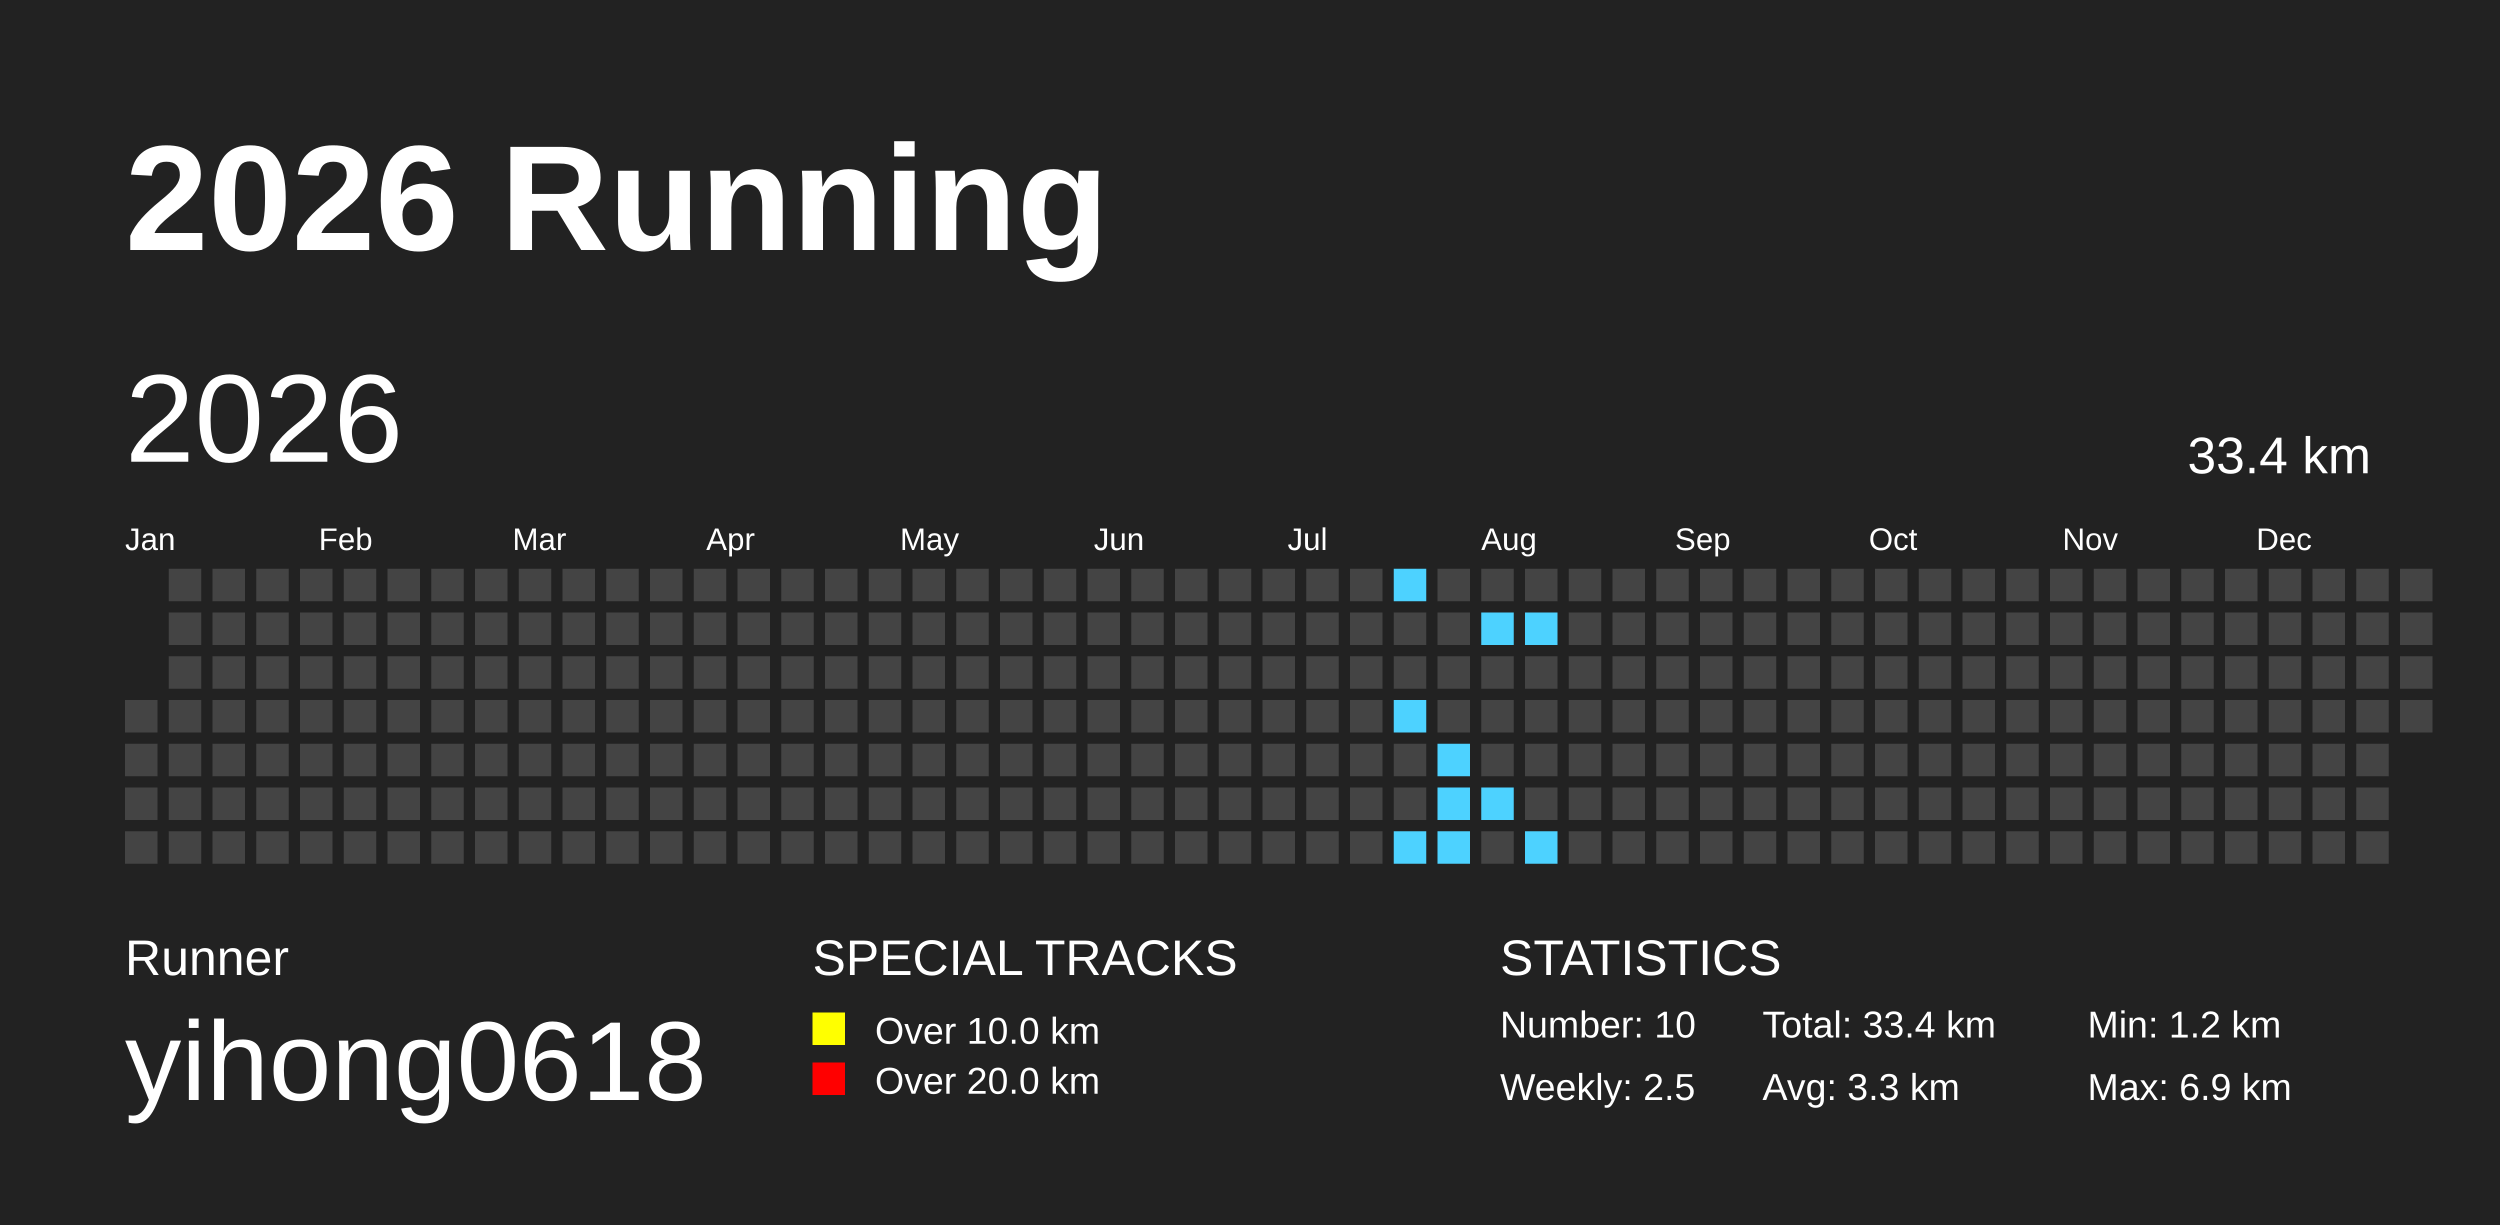
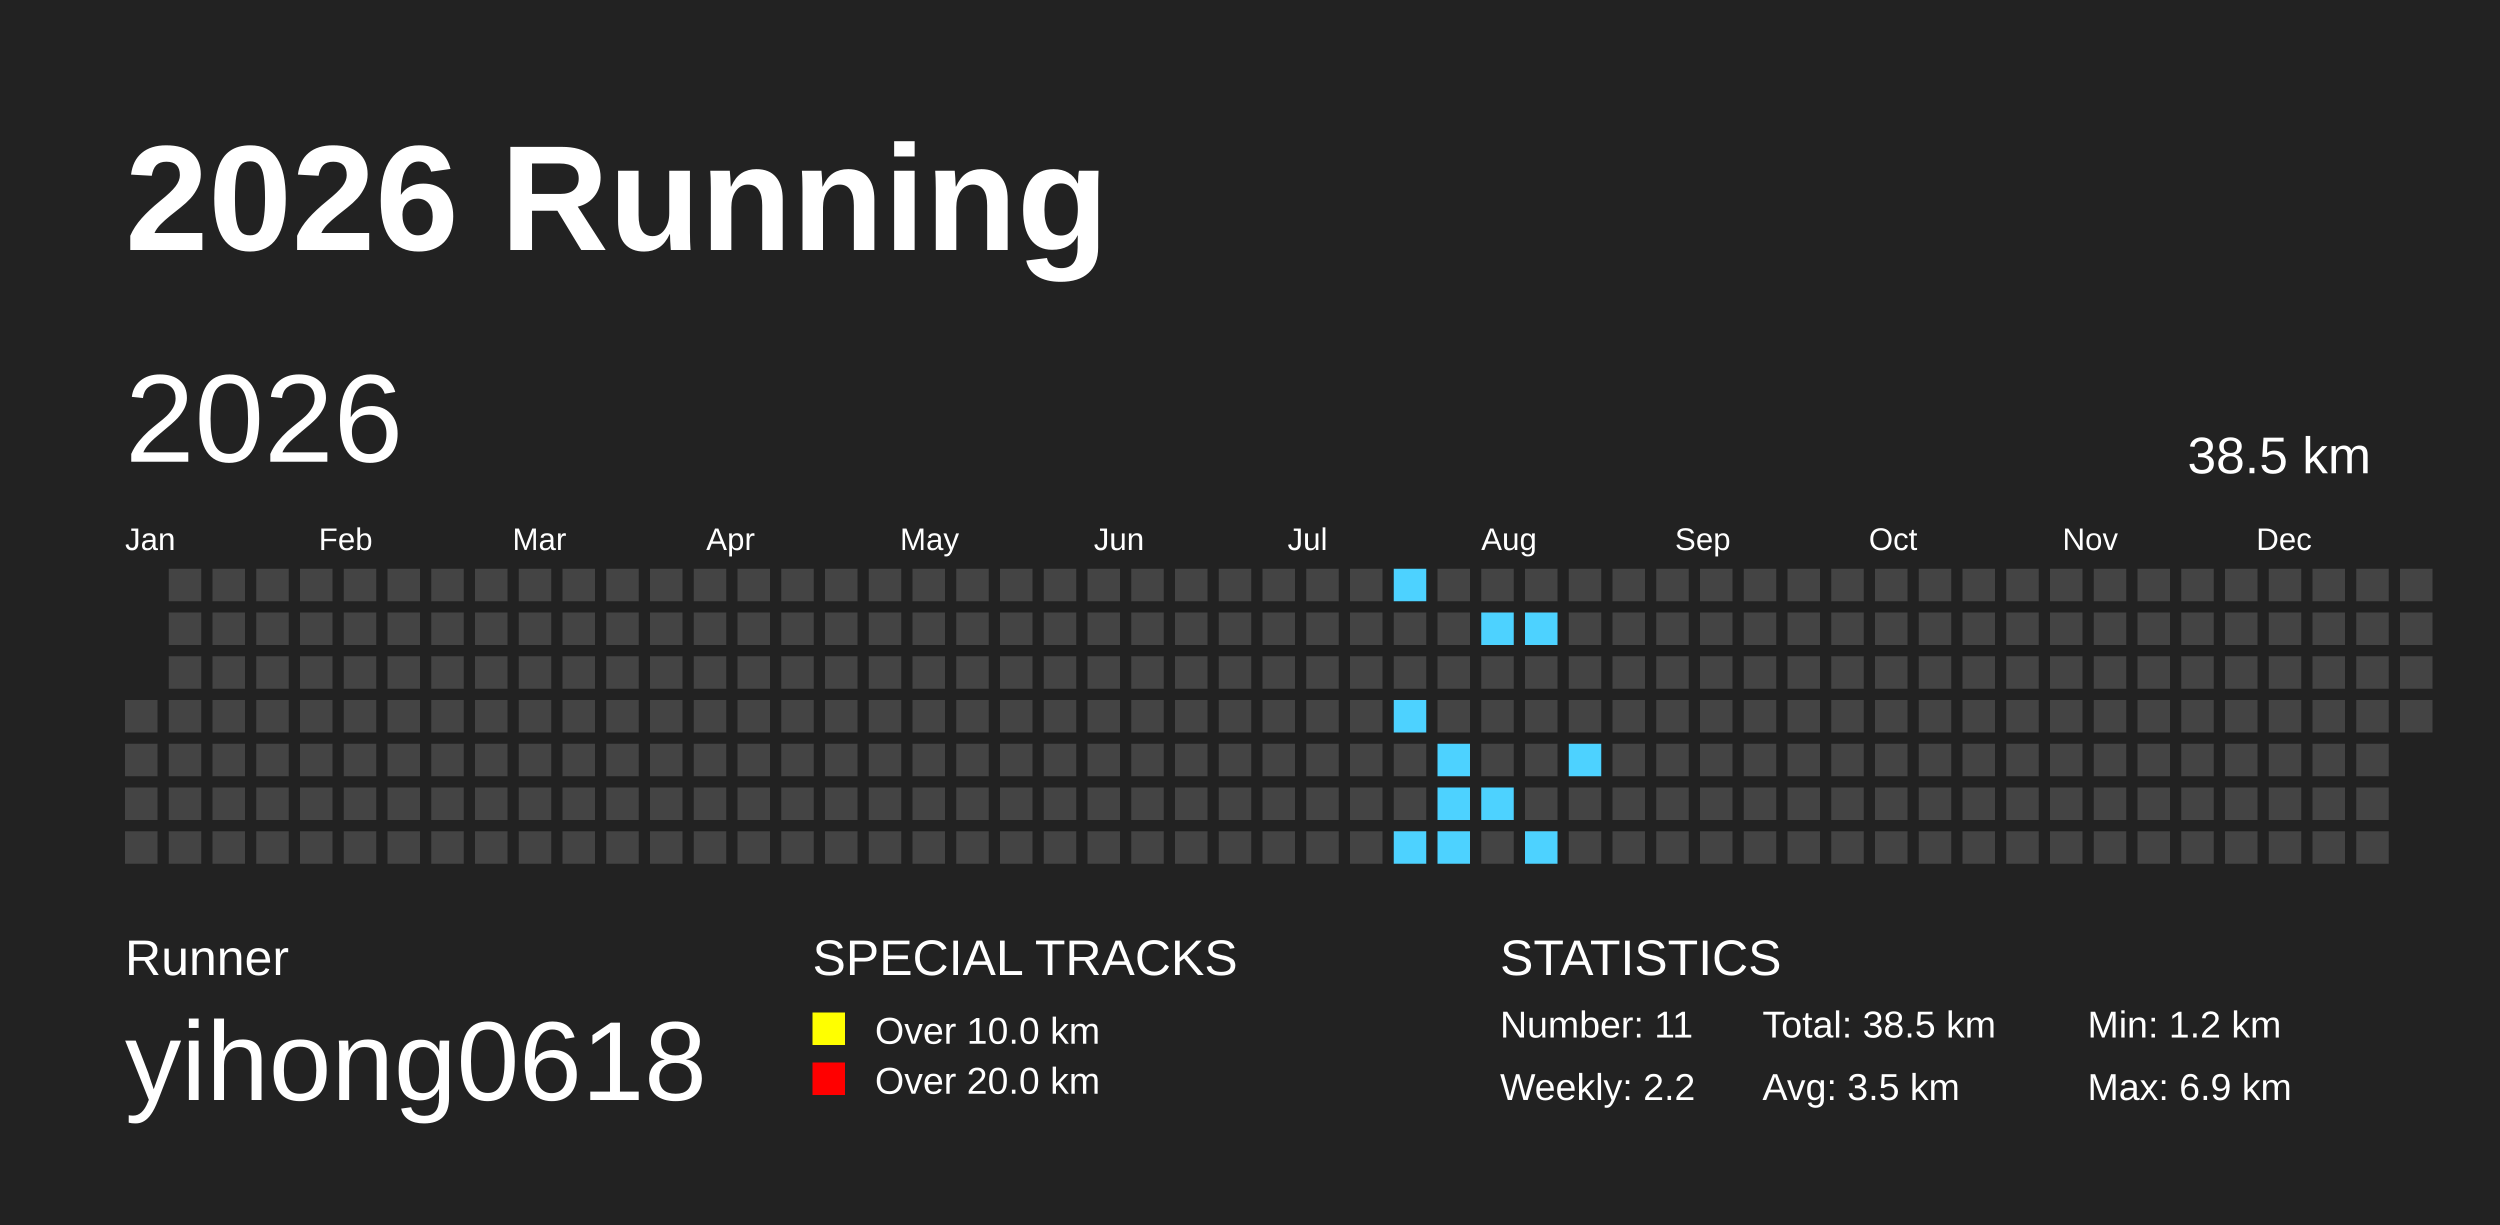
<svg xmlns="http://www.w3.org/2000/svg" baseProfile="full" height="98mm" version="1.1" viewBox="0,0,200,98" width="200mm">
  <defs />
  <rect fill="#222222" height="98" width="200" x="0" y="0" />
  <text fill="#FFFFFF" style="font-size:12px; font-family:Arial; font-weight:bold;" x="10" y="20">2026 Running</text>
  <text fill="#FFFFFF" style="font-size:4px; font-family:Arial" x="10" y="78">Runner</text>
  <text fill="#FFFFFF" style="font-size:9px; font-family:Arial" x="10" y="88">yihong0618</text>
  <text fill="#FFFFFF" style="font-size:4px; font-family:Arial" x="65" y="78">SPECIAL TRACKS</text>
  <rect fill="yellow" height="2.6" width="2.6" x="65" y="81" />
  <text fill="#FFFFFF" style="font-size:3px; font-family:Arial" x="70" y="83.5">Over 10.0 km</text>
  <rect fill="red" height="2.6" width="2.6" x="65" y="85" />
  <text fill="#FFFFFF" style="font-size:3px; font-family:Arial" x="70" y="87.5">Over 20.0 km</text>
  <text fill="#FFFFFF" style="font-size:4px; font-family:Arial" x="120" y="78">STATISTICS</text>
-   <text fill="#FFFFFF" style="font-size:3px; font-family:Arial" x="120" y="83">Number: 10</text>
-   <text fill="#FFFFFF" style="font-size:3px; font-family:Arial" x="120" y="88">Weekly: 2.5</text>
-   <text fill="#FFFFFF" style="font-size:3px; font-family:Arial" x="141" y="83">Total: 33.4 km</text>
-   <text fill="#FFFFFF" style="font-size:3px; font-family:Arial" x="141" y="88">Avg: 3.3 km</text>
+   <text fill="#FFFFFF" style="font-size:3px; font-family:Arial" x="120" y="83">Number: 11</text>
+   <text fill="#FFFFFF" style="font-size:3px; font-family:Arial" x="120" y="88">Weekly: 2.2</text>
+   <text fill="#FFFFFF" style="font-size:3px; font-family:Arial" x="141" y="83">Total: 38.5 km</text>
+   <text fill="#FFFFFF" style="font-size:3px; font-family:Arial" x="141" y="88">Avg: 3.5 km</text>
  <text fill="#FFFFFF" style="font-size:3px; font-family:Arial" x="167" y="83">Min: 1.2 km</text>
  <text fill="#FFFFFF" style="font-size:3px; font-family:Arial" x="167" y="88">Max: 6.9 km</text>
  <text dominant-baseline="hanging" fill="#FFFFFF" style="font-size:10.0px; font-family:Arial;" x="10" y="30">2026</text>
-   <text dominant-baseline="hanging" fill="#FFFFFF" style="font-size:4.125px; font-family:Arial;" x="175" y="35">33.4 km</text>
+   <text dominant-baseline="hanging" fill="#FFFFFF" style="font-size:4.125px; font-family:Arial;" x="175" y="35">38.5 km</text>
  <text fill="#FFFFFF" style="font-size:2.5px; font-family:Arial" x="10.0" y="44">Jan</text>
  <text fill="#FFFFFF" style="font-size:2.5px; font-family:Arial" x="25.5" y="44">Feb</text>
  <text fill="#FFFFFF" style="font-size:2.5px; font-family:Arial" x="41.0" y="44">Mar</text>
  <text fill="#FFFFFF" style="font-size:2.5px; font-family:Arial" x="56.5" y="44">Apr</text>
  <text fill="#FFFFFF" style="font-size:2.5px; font-family:Arial" x="72.0" y="44">May</text>
  <text fill="#FFFFFF" style="font-size:2.5px; font-family:Arial" x="87.5" y="44">Jun</text>
  <text fill="#FFFFFF" style="font-size:2.5px; font-family:Arial" x="103.0" y="44">Jul</text>
  <text fill="#FFFFFF" style="font-size:2.5px; font-family:Arial" x="118.5" y="44">Aug</text>
  <text fill="#FFFFFF" style="font-size:2.5px; font-family:Arial" x="134.0" y="44">Sep</text>
  <text fill="#FFFFFF" style="font-size:2.5px; font-family:Arial" x="149.5" y="44">Oct</text>
  <text fill="#FFFFFF" style="font-size:2.5px; font-family:Arial" x="165.0" y="44">Nov</text>
  <text fill="#FFFFFF" style="font-size:2.5px; font-family:Arial" x="180.5" y="44">Dec</text>
  <rect fill="#444444" height="2.6" width="2.6" x="10.0" y="56.0" />
  <rect fill="#444444" height="2.6" width="2.6" x="10.0" y="59.5" />
  <rect fill="#444444" height="2.6" width="2.6" x="10.0" y="63.0" />
  <rect fill="#444444" height="2.6" width="2.6" x="10.0" y="66.5" />
  <rect fill="#444444" height="2.6" width="2.6" x="13.5" y="45.5" />
  <rect fill="#444444" height="2.6" width="2.6" x="13.5" y="49.0" />
  <rect fill="#444444" height="2.6" width="2.6" x="13.5" y="52.5" />
  <rect fill="#444444" height="2.6" width="2.6" x="13.5" y="56.0" />
  <rect fill="#444444" height="2.6" width="2.6" x="13.5" y="59.5" />
  <rect fill="#444444" height="2.6" width="2.6" x="13.5" y="63.0" />
  <rect fill="#444444" height="2.6" width="2.6" x="13.5" y="66.5" />
  <rect fill="#444444" height="2.6" width="2.6" x="17.0" y="45.5" />
  <rect fill="#444444" height="2.6" width="2.6" x="17.0" y="49.0" />
  <rect fill="#444444" height="2.6" width="2.6" x="17.0" y="52.5" />
  <rect fill="#444444" height="2.6" width="2.6" x="17.0" y="56.0" />
  <rect fill="#444444" height="2.6" width="2.6" x="17.0" y="59.5" />
  <rect fill="#444444" height="2.6" width="2.6" x="17.0" y="63.0" />
  <rect fill="#444444" height="2.6" width="2.6" x="17.0" y="66.5" />
  <rect fill="#444444" height="2.6" width="2.6" x="20.5" y="45.5" />
  <rect fill="#444444" height="2.6" width="2.6" x="20.5" y="49.0" />
  <rect fill="#444444" height="2.6" width="2.6" x="20.5" y="52.5" />
  <rect fill="#444444" height="2.6" width="2.6" x="20.5" y="56.0" />
  <rect fill="#444444" height="2.6" width="2.6" x="20.5" y="59.5" />
  <rect fill="#444444" height="2.6" width="2.6" x="20.5" y="63.0" />
  <rect fill="#444444" height="2.6" width="2.6" x="20.5" y="66.5" />
  <rect fill="#444444" height="2.6" width="2.6" x="24.0" y="45.5" />
  <rect fill="#444444" height="2.6" width="2.6" x="24.0" y="49.0" />
  <rect fill="#444444" height="2.6" width="2.6" x="24.0" y="52.5" />
  <rect fill="#444444" height="2.6" width="2.6" x="24.0" y="56.0" />
  <rect fill="#444444" height="2.6" width="2.6" x="24.0" y="59.5" />
  <rect fill="#444444" height="2.6" width="2.6" x="24.0" y="63.0" />
  <rect fill="#444444" height="2.6" width="2.6" x="24.0" y="66.5" />
  <rect fill="#444444" height="2.6" width="2.6" x="27.5" y="45.5" />
  <rect fill="#444444" height="2.6" width="2.6" x="27.5" y="49.0" />
  <rect fill="#444444" height="2.6" width="2.6" x="27.5" y="52.5" />
  <rect fill="#444444" height="2.6" width="2.6" x="27.5" y="56.0" />
  <rect fill="#444444" height="2.6" width="2.6" x="27.5" y="59.5" />
  <rect fill="#444444" height="2.6" width="2.6" x="27.5" y="63.0" />
  <rect fill="#444444" height="2.6" width="2.6" x="27.5" y="66.5" />
  <rect fill="#444444" height="2.6" width="2.6" x="31.0" y="45.5" />
  <rect fill="#444444" height="2.6" width="2.6" x="31.0" y="49.0" />
  <rect fill="#444444" height="2.6" width="2.6" x="31.0" y="52.5" />
  <rect fill="#444444" height="2.6" width="2.6" x="31.0" y="56.0" />
  <rect fill="#444444" height="2.6" width="2.6" x="31.0" y="59.5" />
  <rect fill="#444444" height="2.6" width="2.6" x="31.0" y="63.0" />
  <rect fill="#444444" height="2.6" width="2.6" x="31.0" y="66.5" />
  <rect fill="#444444" height="2.6" width="2.6" x="34.5" y="45.5" />
  <rect fill="#444444" height="2.6" width="2.6" x="34.5" y="49.0" />
  <rect fill="#444444" height="2.6" width="2.6" x="34.5" y="52.5" />
  <rect fill="#444444" height="2.6" width="2.6" x="34.5" y="56.0" />
  <rect fill="#444444" height="2.6" width="2.6" x="34.5" y="59.5" />
  <rect fill="#444444" height="2.6" width="2.6" x="34.5" y="63.0" />
  <rect fill="#444444" height="2.6" width="2.6" x="34.5" y="66.5" />
  <rect fill="#444444" height="2.6" width="2.6" x="38.0" y="45.5" />
  <rect fill="#444444" height="2.6" width="2.6" x="38.0" y="49.0" />
  <rect fill="#444444" height="2.6" width="2.6" x="38.0" y="52.5" />
  <rect fill="#444444" height="2.6" width="2.6" x="38.0" y="56.0" />
  <rect fill="#444444" height="2.6" width="2.6" x="38.0" y="59.5" />
  <rect fill="#444444" height="2.6" width="2.6" x="38.0" y="63.0" />
  <rect fill="#444444" height="2.6" width="2.6" x="38.0" y="66.5" />
  <rect fill="#444444" height="2.6" width="2.6" x="41.5" y="45.5" />
  <rect fill="#444444" height="2.6" width="2.6" x="41.5" y="49.0" />
  <rect fill="#444444" height="2.6" width="2.6" x="41.5" y="52.5" />
  <rect fill="#444444" height="2.6" width="2.6" x="41.5" y="56.0" />
  <rect fill="#444444" height="2.6" width="2.6" x="41.5" y="59.5" />
  <rect fill="#444444" height="2.6" width="2.6" x="41.5" y="63.0" />
  <rect fill="#444444" height="2.6" width="2.6" x="41.5" y="66.5" />
  <rect fill="#444444" height="2.6" width="2.6" x="45.0" y="45.5" />
  <rect fill="#444444" height="2.6" width="2.6" x="45.0" y="49.0" />
  <rect fill="#444444" height="2.6" width="2.6" x="45.0" y="52.5" />
  <rect fill="#444444" height="2.6" width="2.6" x="45.0" y="56.0" />
  <rect fill="#444444" height="2.6" width="2.6" x="45.0" y="59.5" />
  <rect fill="#444444" height="2.6" width="2.6" x="45.0" y="63.0" />
  <rect fill="#444444" height="2.6" width="2.6" x="45.0" y="66.5" />
  <rect fill="#444444" height="2.6" width="2.6" x="48.5" y="45.5" />
  <rect fill="#444444" height="2.6" width="2.6" x="48.5" y="49.0" />
  <rect fill="#444444" height="2.6" width="2.6" x="48.5" y="52.5" />
  <rect fill="#444444" height="2.6" width="2.6" x="48.5" y="56.0" />
  <rect fill="#444444" height="2.6" width="2.6" x="48.5" y="59.5" />
  <rect fill="#444444" height="2.6" width="2.6" x="48.5" y="63.0" />
  <rect fill="#444444" height="2.6" width="2.6" x="48.5" y="66.5" />
  <rect fill="#444444" height="2.6" width="2.6" x="52.0" y="45.5" />
  <rect fill="#444444" height="2.6" width="2.6" x="52.0" y="49.0" />
  <rect fill="#444444" height="2.6" width="2.6" x="52.0" y="52.5" />
  <rect fill="#444444" height="2.6" width="2.6" x="52.0" y="56.0" />
  <rect fill="#444444" height="2.6" width="2.6" x="52.0" y="59.5" />
  <rect fill="#444444" height="2.6" width="2.6" x="52.0" y="63.0" />
  <rect fill="#444444" height="2.6" width="2.6" x="52.0" y="66.5" />
  <rect fill="#444444" height="2.6" width="2.6" x="55.5" y="45.5" />
  <rect fill="#444444" height="2.6" width="2.6" x="55.5" y="49.0" />
  <rect fill="#444444" height="2.6" width="2.6" x="55.5" y="52.5" />
  <rect fill="#444444" height="2.6" width="2.6" x="55.5" y="56.0" />
  <rect fill="#444444" height="2.6" width="2.6" x="55.5" y="59.5" />
  <rect fill="#444444" height="2.6" width="2.6" x="55.5" y="63.0" />
  <rect fill="#444444" height="2.6" width="2.6" x="55.5" y="66.5" />
  <rect fill="#444444" height="2.6" width="2.6" x="59.0" y="45.5" />
  <rect fill="#444444" height="2.6" width="2.6" x="59.0" y="49.0" />
  <rect fill="#444444" height="2.6" width="2.6" x="59.0" y="52.5" />
  <rect fill="#444444" height="2.6" width="2.6" x="59.0" y="56.0" />
  <rect fill="#444444" height="2.6" width="2.6" x="59.0" y="59.5" />
  <rect fill="#444444" height="2.6" width="2.6" x="59.0" y="63.0" />
  <rect fill="#444444" height="2.6" width="2.6" x="59.0" y="66.5" />
  <rect fill="#444444" height="2.6" width="2.6" x="62.5" y="45.5" />
  <rect fill="#444444" height="2.6" width="2.6" x="62.5" y="49.0" />
  <rect fill="#444444" height="2.6" width="2.6" x="62.5" y="52.5" />
  <rect fill="#444444" height="2.6" width="2.6" x="62.5" y="56.0" />
  <rect fill="#444444" height="2.6" width="2.6" x="62.5" y="59.5" />
  <rect fill="#444444" height="2.6" width="2.6" x="62.5" y="63.0" />
  <rect fill="#444444" height="2.6" width="2.6" x="62.5" y="66.5" />
  <rect fill="#444444" height="2.6" width="2.6" x="66.0" y="45.5" />
  <rect fill="#444444" height="2.6" width="2.6" x="66.0" y="49.0" />
  <rect fill="#444444" height="2.6" width="2.6" x="66.0" y="52.5" />
  <rect fill="#444444" height="2.6" width="2.6" x="66.0" y="56.0" />
  <rect fill="#444444" height="2.6" width="2.6" x="66.0" y="59.5" />
  <rect fill="#444444" height="2.6" width="2.6" x="66.0" y="63.0" />
  <rect fill="#444444" height="2.6" width="2.6" x="66.0" y="66.5" />
  <rect fill="#444444" height="2.6" width="2.6" x="69.5" y="45.5" />
  <rect fill="#444444" height="2.6" width="2.6" x="69.5" y="49.0" />
  <rect fill="#444444" height="2.6" width="2.6" x="69.5" y="52.5" />
  <rect fill="#444444" height="2.6" width="2.6" x="69.5" y="56.0" />
  <rect fill="#444444" height="2.6" width="2.6" x="69.5" y="59.5" />
  <rect fill="#444444" height="2.6" width="2.6" x="69.5" y="63.0" />
  <rect fill="#444444" height="2.6" width="2.6" x="69.5" y="66.5" />
  <rect fill="#444444" height="2.6" width="2.6" x="73.0" y="45.5" />
  <rect fill="#444444" height="2.6" width="2.6" x="73.0" y="49.0" />
  <rect fill="#444444" height="2.6" width="2.6" x="73.0" y="52.5" />
  <rect fill="#444444" height="2.6" width="2.6" x="73.0" y="56.0" />
  <rect fill="#444444" height="2.6" width="2.6" x="73.0" y="59.5" />
  <rect fill="#444444" height="2.6" width="2.6" x="73.0" y="63.0" />
  <rect fill="#444444" height="2.6" width="2.6" x="73.0" y="66.5" />
  <rect fill="#444444" height="2.6" width="2.6" x="76.5" y="45.5" />
  <rect fill="#444444" height="2.6" width="2.6" x="76.5" y="49.0" />
  <rect fill="#444444" height="2.6" width="2.6" x="76.5" y="52.5" />
  <rect fill="#444444" height="2.6" width="2.6" x="76.5" y="56.0" />
  <rect fill="#444444" height="2.6" width="2.6" x="76.5" y="59.5" />
  <rect fill="#444444" height="2.6" width="2.6" x="76.5" y="63.0" />
  <rect fill="#444444" height="2.6" width="2.6" x="76.5" y="66.5" />
  <rect fill="#444444" height="2.6" width="2.6" x="80.0" y="45.5" />
  <rect fill="#444444" height="2.6" width="2.6" x="80.0" y="49.0" />
  <rect fill="#444444" height="2.6" width="2.6" x="80.0" y="52.5" />
  <rect fill="#444444" height="2.6" width="2.6" x="80.0" y="56.0" />
  <rect fill="#444444" height="2.6" width="2.6" x="80.0" y="59.5" />
  <rect fill="#444444" height="2.6" width="2.6" x="80.0" y="63.0" />
  <rect fill="#444444" height="2.6" width="2.6" x="80.0" y="66.5" />
  <rect fill="#444444" height="2.6" width="2.6" x="83.5" y="45.5" />
  <rect fill="#444444" height="2.6" width="2.6" x="83.5" y="49.0" />
  <rect fill="#444444" height="2.6" width="2.6" x="83.5" y="52.5" />
  <rect fill="#444444" height="2.6" width="2.6" x="83.5" y="56.0" />
  <rect fill="#444444" height="2.6" width="2.6" x="83.5" y="59.5" />
  <rect fill="#444444" height="2.6" width="2.6" x="83.5" y="63.0" />
  <rect fill="#444444" height="2.6" width="2.6" x="83.5" y="66.5" />
  <rect fill="#444444" height="2.6" width="2.6" x="87.0" y="45.5" />
  <rect fill="#444444" height="2.6" width="2.6" x="87.0" y="49.0" />
  <rect fill="#444444" height="2.6" width="2.6" x="87.0" y="52.5" />
  <rect fill="#444444" height="2.6" width="2.6" x="87.0" y="56.0" />
  <rect fill="#444444" height="2.6" width="2.6" x="87.0" y="59.5" />
  <rect fill="#444444" height="2.6" width="2.6" x="87.0" y="63.0" />
  <rect fill="#444444" height="2.6" width="2.6" x="87.0" y="66.5" />
  <rect fill="#444444" height="2.6" width="2.6" x="90.5" y="45.5" />
  <rect fill="#444444" height="2.6" width="2.6" x="90.5" y="49.0" />
  <rect fill="#444444" height="2.6" width="2.6" x="90.5" y="52.5" />
  <rect fill="#444444" height="2.6" width="2.6" x="90.5" y="56.0" />
  <rect fill="#444444" height="2.6" width="2.6" x="90.5" y="59.5" />
  <rect fill="#444444" height="2.6" width="2.6" x="90.5" y="63.0" />
  <rect fill="#444444" height="2.6" width="2.6" x="90.5" y="66.5" />
  <rect fill="#444444" height="2.6" width="2.6" x="94.0" y="45.5" />
  <rect fill="#444444" height="2.6" width="2.6" x="94.0" y="49.0" />
  <rect fill="#444444" height="2.6" width="2.6" x="94.0" y="52.5" />
  <rect fill="#444444" height="2.6" width="2.6" x="94.0" y="56.0" />
  <rect fill="#444444" height="2.6" width="2.6" x="94.0" y="59.5" />
  <rect fill="#444444" height="2.6" width="2.6" x="94.0" y="63.0" />
  <rect fill="#444444" height="2.6" width="2.6" x="94.0" y="66.5" />
  <rect fill="#444444" height="2.6" width="2.6" x="97.5" y="45.5" />
  <rect fill="#444444" height="2.6" width="2.6" x="97.5" y="49.0" />
  <rect fill="#444444" height="2.6" width="2.6" x="97.5" y="52.5" />
  <rect fill="#444444" height="2.6" width="2.6" x="97.5" y="56.0" />
  <rect fill="#444444" height="2.6" width="2.6" x="97.5" y="59.5" />
  <rect fill="#444444" height="2.6" width="2.6" x="97.5" y="63.0" />
  <rect fill="#444444" height="2.6" width="2.6" x="97.5" y="66.5" />
  <rect fill="#444444" height="2.6" width="2.6" x="101.0" y="45.5" />
  <rect fill="#444444" height="2.6" width="2.6" x="101.0" y="49.0" />
  <rect fill="#444444" height="2.6" width="2.6" x="101.0" y="52.5" />
  <rect fill="#444444" height="2.6" width="2.6" x="101.0" y="56.0" />
  <rect fill="#444444" height="2.6" width="2.6" x="101.0" y="59.5" />
  <rect fill="#444444" height="2.6" width="2.6" x="101.0" y="63.0" />
  <rect fill="#444444" height="2.6" width="2.6" x="101.0" y="66.5" />
  <rect fill="#444444" height="2.6" width="2.6" x="104.5" y="45.5" />
  <rect fill="#444444" height="2.6" width="2.6" x="104.5" y="49.0" />
  <rect fill="#444444" height="2.6" width="2.6" x="104.5" y="52.5" />
  <rect fill="#444444" height="2.6" width="2.6" x="104.5" y="56.0" />
  <rect fill="#444444" height="2.6" width="2.6" x="104.5" y="59.5" />
  <rect fill="#444444" height="2.6" width="2.6" x="104.5" y="63.0" />
  <rect fill="#444444" height="2.6" width="2.6" x="104.5" y="66.5" />
  <rect fill="#444444" height="2.6" width="2.6" x="108.0" y="45.5" />
  <rect fill="#444444" height="2.6" width="2.6" x="108.0" y="49.0" />
  <rect fill="#444444" height="2.6" width="2.6" x="108.0" y="52.5" />
  <rect fill="#444444" height="2.6" width="2.6" x="108.0" y="56.0" />
  <rect fill="#444444" height="2.6" width="2.6" x="108.0" y="59.5" />
  <rect fill="#444444" height="2.6" width="2.6" x="108.0" y="63.0" />
  <rect fill="#444444" height="2.6" width="2.6" x="108.0" y="66.5" />
  <rect fill="#4DD2FF" height="2.6" width="2.6" x="111.5" y="45.5" />
  <rect fill="#444444" height="2.6" width="2.6" x="111.5" y="49.0" />
  <rect fill="#444444" height="2.6" width="2.6" x="111.5" y="52.5" />
  <rect fill="#4DD2FF" height="2.6" width="2.6" x="111.5" y="56.0" />
  <rect fill="#444444" height="2.6" width="2.6" x="111.5" y="59.5" />
  <rect fill="#444444" height="2.6" width="2.6" x="111.5" y="63.0" />
  <rect fill="#4DD2FF" height="2.6" width="2.6" x="111.5" y="66.5" />
  <rect fill="#444444" height="2.6" width="2.6" x="115.0" y="45.5" />
  <rect fill="#444444" height="2.6" width="2.6" x="115.0" y="49.0" />
  <rect fill="#444444" height="2.6" width="2.6" x="115.0" y="52.5" />
  <rect fill="#444444" height="2.6" width="2.6" x="115.0" y="56.0" />
  <rect fill="#4DD2FF" height="2.6" width="2.6" x="115.0" y="59.5" />
  <rect fill="#4DD2FF" height="2.6" width="2.6" x="115.0" y="63.0" />
  <rect fill="#4DD2FF" height="2.6" width="2.6" x="115.0" y="66.5" />
  <rect fill="#444444" height="2.6" width="2.6" x="118.5" y="45.5" />
  <rect fill="#4DD2FF" height="2.6" width="2.6" x="118.5" y="49.0" />
  <rect fill="#444444" height="2.6" width="2.6" x="118.5" y="52.5" />
  <rect fill="#444444" height="2.6" width="2.6" x="118.5" y="56.0" />
  <rect fill="#444444" height="2.6" width="2.6" x="118.5" y="59.5" />
  <rect fill="#4DD2FF" height="2.6" width="2.6" x="118.5" y="63.0" />
  <rect fill="#444444" height="2.6" width="2.6" x="118.5" y="66.5" />
  <rect fill="#444444" height="2.6" width="2.6" x="122.0" y="45.5" />
  <rect fill="#4DD2FF" height="2.6" width="2.6" x="122.0" y="49.0" />
  <rect fill="#444444" height="2.6" width="2.6" x="122.0" y="52.5" />
  <rect fill="#444444" height="2.6" width="2.6" x="122.0" y="56.0" />
  <rect fill="#444444" height="2.6" width="2.6" x="122.0" y="59.5" />
  <rect fill="#444444" height="2.6" width="2.6" x="122.0" y="63.0" />
  <rect fill="#4DD2FF" height="2.6" width="2.6" x="122.0" y="66.5" />
  <rect fill="#444444" height="2.6" width="2.6" x="125.5" y="45.5" />
  <rect fill="#444444" height="2.6" width="2.6" x="125.5" y="49.0" />
  <rect fill="#444444" height="2.6" width="2.6" x="125.5" y="52.5" />
  <rect fill="#444444" height="2.6" width="2.6" x="125.5" y="56.0" />
-   <rect fill="#444444" height="2.6" width="2.6" x="125.5" y="59.5" />
+   <rect fill="#4DD2FF" height="2.6" width="2.6" x="125.5" y="59.5" />
  <rect fill="#444444" height="2.6" width="2.6" x="125.5" y="63.0" />
  <rect fill="#444444" height="2.6" width="2.6" x="125.5" y="66.5" />
  <rect fill="#444444" height="2.6" width="2.6" x="129.0" y="45.5" />
  <rect fill="#444444" height="2.6" width="2.6" x="129.0" y="49.0" />
  <rect fill="#444444" height="2.6" width="2.6" x="129.0" y="52.5" />
  <rect fill="#444444" height="2.6" width="2.6" x="129.0" y="56.0" />
  <rect fill="#444444" height="2.6" width="2.6" x="129.0" y="59.5" />
  <rect fill="#444444" height="2.6" width="2.6" x="129.0" y="63.0" />
  <rect fill="#444444" height="2.6" width="2.6" x="129.0" y="66.5" />
  <rect fill="#444444" height="2.6" width="2.6" x="132.5" y="45.5" />
  <rect fill="#444444" height="2.6" width="2.6" x="132.5" y="49.0" />
  <rect fill="#444444" height="2.6" width="2.6" x="132.5" y="52.5" />
  <rect fill="#444444" height="2.6" width="2.6" x="132.5" y="56.0" />
  <rect fill="#444444" height="2.6" width="2.6" x="132.5" y="59.5" />
  <rect fill="#444444" height="2.6" width="2.6" x="132.5" y="63.0" />
  <rect fill="#444444" height="2.6" width="2.6" x="132.5" y="66.5" />
  <rect fill="#444444" height="2.6" width="2.6" x="136.0" y="45.5" />
  <rect fill="#444444" height="2.6" width="2.6" x="136.0" y="49.0" />
  <rect fill="#444444" height="2.6" width="2.6" x="136.0" y="52.5" />
  <rect fill="#444444" height="2.6" width="2.6" x="136.0" y="56.0" />
  <rect fill="#444444" height="2.6" width="2.6" x="136.0" y="59.5" />
  <rect fill="#444444" height="2.6" width="2.6" x="136.0" y="63.0" />
  <rect fill="#444444" height="2.6" width="2.6" x="136.0" y="66.5" />
  <rect fill="#444444" height="2.6" width="2.6" x="139.5" y="45.5" />
  <rect fill="#444444" height="2.6" width="2.6" x="139.5" y="49.0" />
  <rect fill="#444444" height="2.6" width="2.6" x="139.5" y="52.5" />
  <rect fill="#444444" height="2.6" width="2.6" x="139.5" y="56.0" />
  <rect fill="#444444" height="2.6" width="2.6" x="139.5" y="59.5" />
  <rect fill="#444444" height="2.6" width="2.6" x="139.5" y="63.0" />
  <rect fill="#444444" height="2.6" width="2.6" x="139.5" y="66.5" />
  <rect fill="#444444" height="2.6" width="2.6" x="143.0" y="45.5" />
  <rect fill="#444444" height="2.6" width="2.6" x="143.0" y="49.0" />
  <rect fill="#444444" height="2.6" width="2.6" x="143.0" y="52.5" />
  <rect fill="#444444" height="2.6" width="2.6" x="143.0" y="56.0" />
  <rect fill="#444444" height="2.6" width="2.6" x="143.0" y="59.5" />
  <rect fill="#444444" height="2.6" width="2.6" x="143.0" y="63.0" />
  <rect fill="#444444" height="2.6" width="2.6" x="143.0" y="66.5" />
  <rect fill="#444444" height="2.6" width="2.6" x="146.5" y="45.5" />
  <rect fill="#444444" height="2.6" width="2.6" x="146.5" y="49.0" />
  <rect fill="#444444" height="2.6" width="2.6" x="146.5" y="52.5" />
  <rect fill="#444444" height="2.6" width="2.6" x="146.5" y="56.0" />
  <rect fill="#444444" height="2.6" width="2.6" x="146.5" y="59.5" />
  <rect fill="#444444" height="2.6" width="2.6" x="146.5" y="63.0" />
  <rect fill="#444444" height="2.6" width="2.6" x="146.5" y="66.5" />
  <rect fill="#444444" height="2.6" width="2.6" x="150.0" y="45.5" />
  <rect fill="#444444" height="2.6" width="2.6" x="150.0" y="49.0" />
  <rect fill="#444444" height="2.6" width="2.6" x="150.0" y="52.5" />
  <rect fill="#444444" height="2.6" width="2.6" x="150.0" y="56.0" />
  <rect fill="#444444" height="2.6" width="2.6" x="150.0" y="59.5" />
  <rect fill="#444444" height="2.6" width="2.6" x="150.0" y="63.0" />
  <rect fill="#444444" height="2.6" width="2.6" x="150.0" y="66.5" />
  <rect fill="#444444" height="2.6" width="2.6" x="153.5" y="45.5" />
  <rect fill="#444444" height="2.6" width="2.6" x="153.5" y="49.0" />
  <rect fill="#444444" height="2.6" width="2.6" x="153.5" y="52.5" />
  <rect fill="#444444" height="2.6" width="2.6" x="153.5" y="56.0" />
  <rect fill="#444444" height="2.6" width="2.6" x="153.5" y="59.5" />
  <rect fill="#444444" height="2.6" width="2.6" x="153.5" y="63.0" />
  <rect fill="#444444" height="2.6" width="2.6" x="153.5" y="66.5" />
  <rect fill="#444444" height="2.6" width="2.6" x="157.0" y="45.5" />
  <rect fill="#444444" height="2.6" width="2.6" x="157.0" y="49.0" />
  <rect fill="#444444" height="2.6" width="2.6" x="157.0" y="52.5" />
  <rect fill="#444444" height="2.6" width="2.6" x="157.0" y="56.0" />
  <rect fill="#444444" height="2.6" width="2.6" x="157.0" y="59.5" />
  <rect fill="#444444" height="2.6" width="2.6" x="157.0" y="63.0" />
  <rect fill="#444444" height="2.6" width="2.6" x="157.0" y="66.5" />
  <rect fill="#444444" height="2.6" width="2.6" x="160.5" y="45.5" />
  <rect fill="#444444" height="2.6" width="2.6" x="160.5" y="49.0" />
  <rect fill="#444444" height="2.6" width="2.6" x="160.5" y="52.5" />
  <rect fill="#444444" height="2.6" width="2.6" x="160.5" y="56.0" />
  <rect fill="#444444" height="2.6" width="2.6" x="160.5" y="59.5" />
  <rect fill="#444444" height="2.6" width="2.6" x="160.5" y="63.0" />
  <rect fill="#444444" height="2.6" width="2.6" x="160.5" y="66.5" />
  <rect fill="#444444" height="2.6" width="2.6" x="164.0" y="45.5" />
  <rect fill="#444444" height="2.6" width="2.6" x="164.0" y="49.0" />
  <rect fill="#444444" height="2.6" width="2.6" x="164.0" y="52.5" />
  <rect fill="#444444" height="2.6" width="2.6" x="164.0" y="56.0" />
  <rect fill="#444444" height="2.6" width="2.6" x="164.0" y="59.5" />
  <rect fill="#444444" height="2.6" width="2.6" x="164.0" y="63.0" />
  <rect fill="#444444" height="2.6" width="2.6" x="164.0" y="66.5" />
  <rect fill="#444444" height="2.6" width="2.6" x="167.5" y="45.5" />
  <rect fill="#444444" height="2.6" width="2.6" x="167.5" y="49.0" />
  <rect fill="#444444" height="2.6" width="2.6" x="167.5" y="52.5" />
  <rect fill="#444444" height="2.6" width="2.6" x="167.5" y="56.0" />
  <rect fill="#444444" height="2.6" width="2.6" x="167.5" y="59.5" />
  <rect fill="#444444" height="2.6" width="2.6" x="167.5" y="63.0" />
  <rect fill="#444444" height="2.6" width="2.6" x="167.5" y="66.5" />
  <rect fill="#444444" height="2.6" width="2.6" x="171.0" y="45.5" />
  <rect fill="#444444" height="2.6" width="2.6" x="171.0" y="49.0" />
  <rect fill="#444444" height="2.6" width="2.6" x="171.0" y="52.5" />
  <rect fill="#444444" height="2.6" width="2.6" x="171.0" y="56.0" />
  <rect fill="#444444" height="2.6" width="2.6" x="171.0" y="59.5" />
  <rect fill="#444444" height="2.6" width="2.6" x="171.0" y="63.0" />
  <rect fill="#444444" height="2.6" width="2.6" x="171.0" y="66.5" />
  <rect fill="#444444" height="2.6" width="2.6" x="174.5" y="45.5" />
  <rect fill="#444444" height="2.6" width="2.6" x="174.5" y="49.0" />
  <rect fill="#444444" height="2.6" width="2.6" x="174.5" y="52.5" />
  <rect fill="#444444" height="2.6" width="2.6" x="174.5" y="56.0" />
  <rect fill="#444444" height="2.6" width="2.6" x="174.5" y="59.5" />
  <rect fill="#444444" height="2.6" width="2.6" x="174.5" y="63.0" />
  <rect fill="#444444" height="2.6" width="2.6" x="174.5" y="66.5" />
  <rect fill="#444444" height="2.6" width="2.6" x="178.0" y="45.5" />
  <rect fill="#444444" height="2.6" width="2.6" x="178.0" y="49.0" />
  <rect fill="#444444" height="2.6" width="2.6" x="178.0" y="52.5" />
  <rect fill="#444444" height="2.6" width="2.6" x="178.0" y="56.0" />
  <rect fill="#444444" height="2.6" width="2.6" x="178.0" y="59.5" />
  <rect fill="#444444" height="2.6" width="2.6" x="178.0" y="63.0" />
  <rect fill="#444444" height="2.6" width="2.6" x="178.0" y="66.5" />
  <rect fill="#444444" height="2.6" width="2.6" x="181.5" y="45.5" />
  <rect fill="#444444" height="2.6" width="2.6" x="181.5" y="49.0" />
  <rect fill="#444444" height="2.6" width="2.6" x="181.5" y="52.5" />
  <rect fill="#444444" height="2.6" width="2.6" x="181.5" y="56.0" />
  <rect fill="#444444" height="2.6" width="2.6" x="181.5" y="59.5" />
  <rect fill="#444444" height="2.6" width="2.6" x="181.5" y="63.0" />
  <rect fill="#444444" height="2.6" width="2.6" x="181.5" y="66.5" />
  <rect fill="#444444" height="2.6" width="2.6" x="185.0" y="45.5" />
  <rect fill="#444444" height="2.6" width="2.6" x="185.0" y="49.0" />
  <rect fill="#444444" height="2.6" width="2.6" x="185.0" y="52.5" />
  <rect fill="#444444" height="2.6" width="2.6" x="185.0" y="56.0" />
  <rect fill="#444444" height="2.6" width="2.6" x="185.0" y="59.5" />
  <rect fill="#444444" height="2.6" width="2.6" x="185.0" y="63.0" />
  <rect fill="#444444" height="2.6" width="2.6" x="185.0" y="66.5" />
  <rect fill="#444444" height="2.6" width="2.6" x="188.5" y="45.5" />
  <rect fill="#444444" height="2.6" width="2.6" x="188.5" y="49.0" />
  <rect fill="#444444" height="2.6" width="2.6" x="188.5" y="52.5" />
  <rect fill="#444444" height="2.6" width="2.6" x="188.5" y="56.0" />
  <rect fill="#444444" height="2.6" width="2.6" x="188.5" y="59.5" />
  <rect fill="#444444" height="2.6" width="2.6" x="188.5" y="63.0" />
  <rect fill="#444444" height="2.6" width="2.6" x="188.5" y="66.5" />
  <rect fill="#444444" height="2.6" width="2.6" x="192.0" y="45.5" />
  <rect fill="#444444" height="2.6" width="2.6" x="192.0" y="49.0" />
  <rect fill="#444444" height="2.6" width="2.6" x="192.0" y="52.5" />
  <rect fill="#444444" height="2.6" width="2.6" x="192.0" y="56.0" />
</svg>
